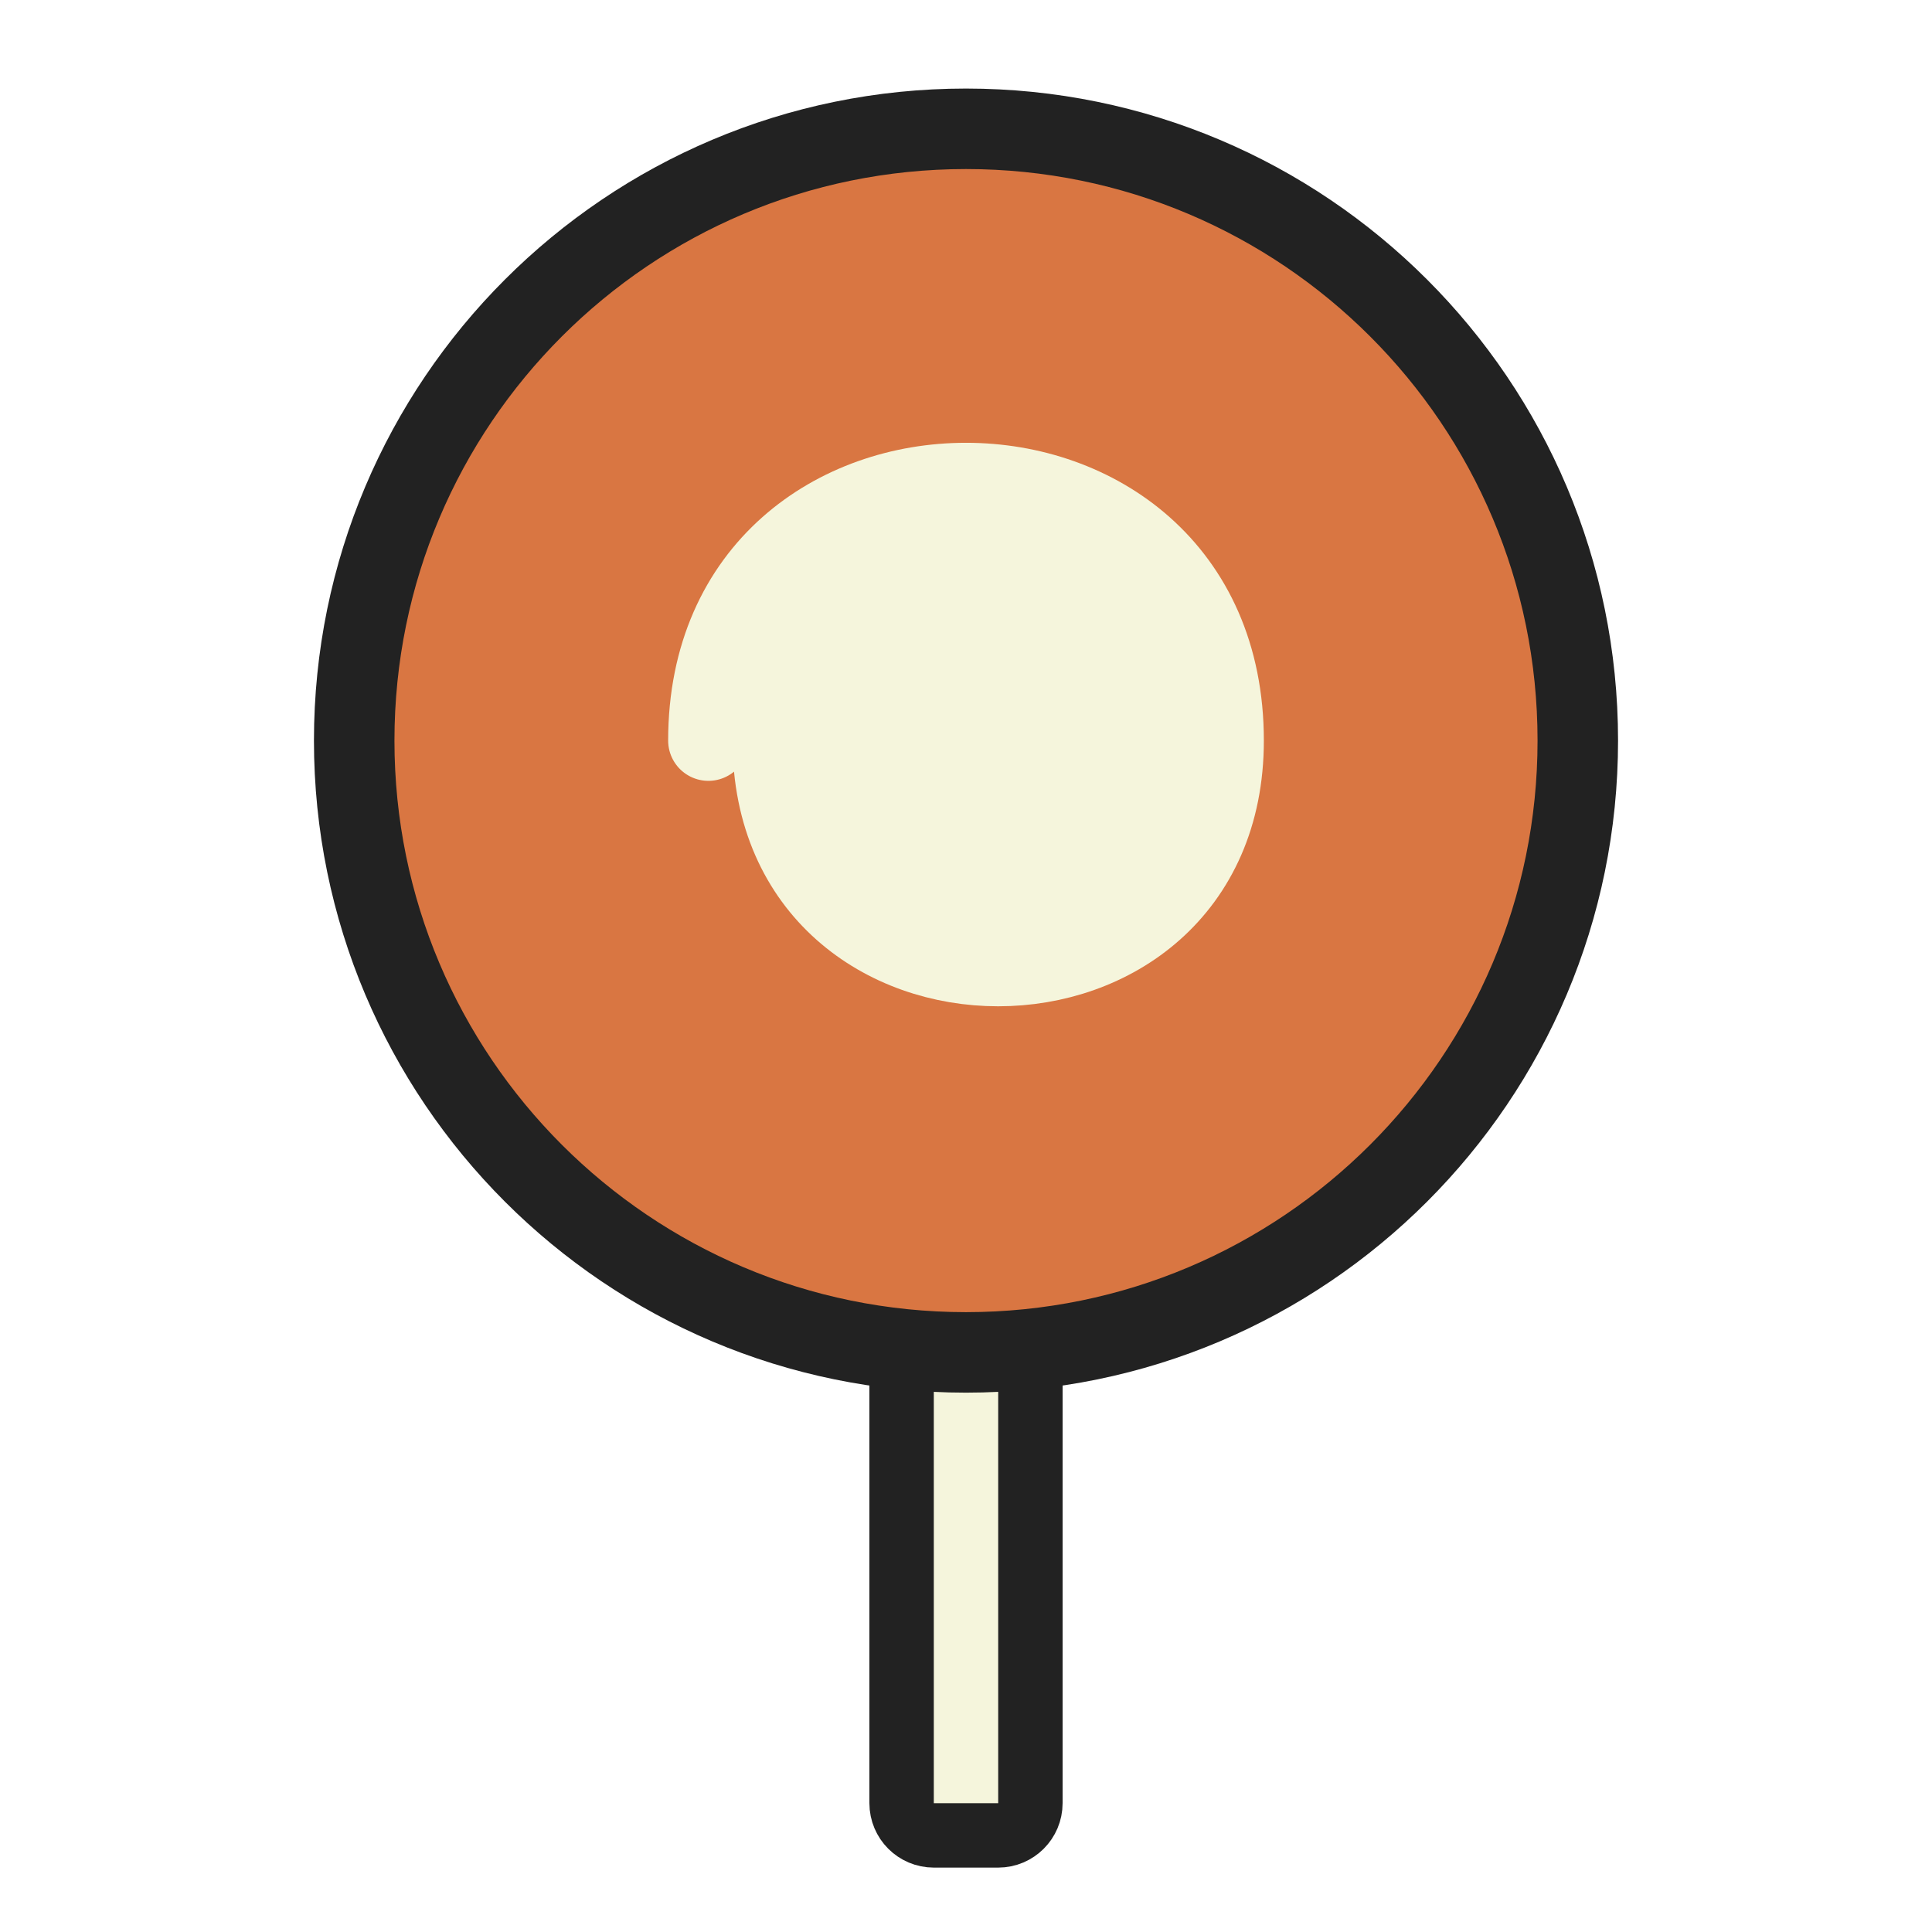
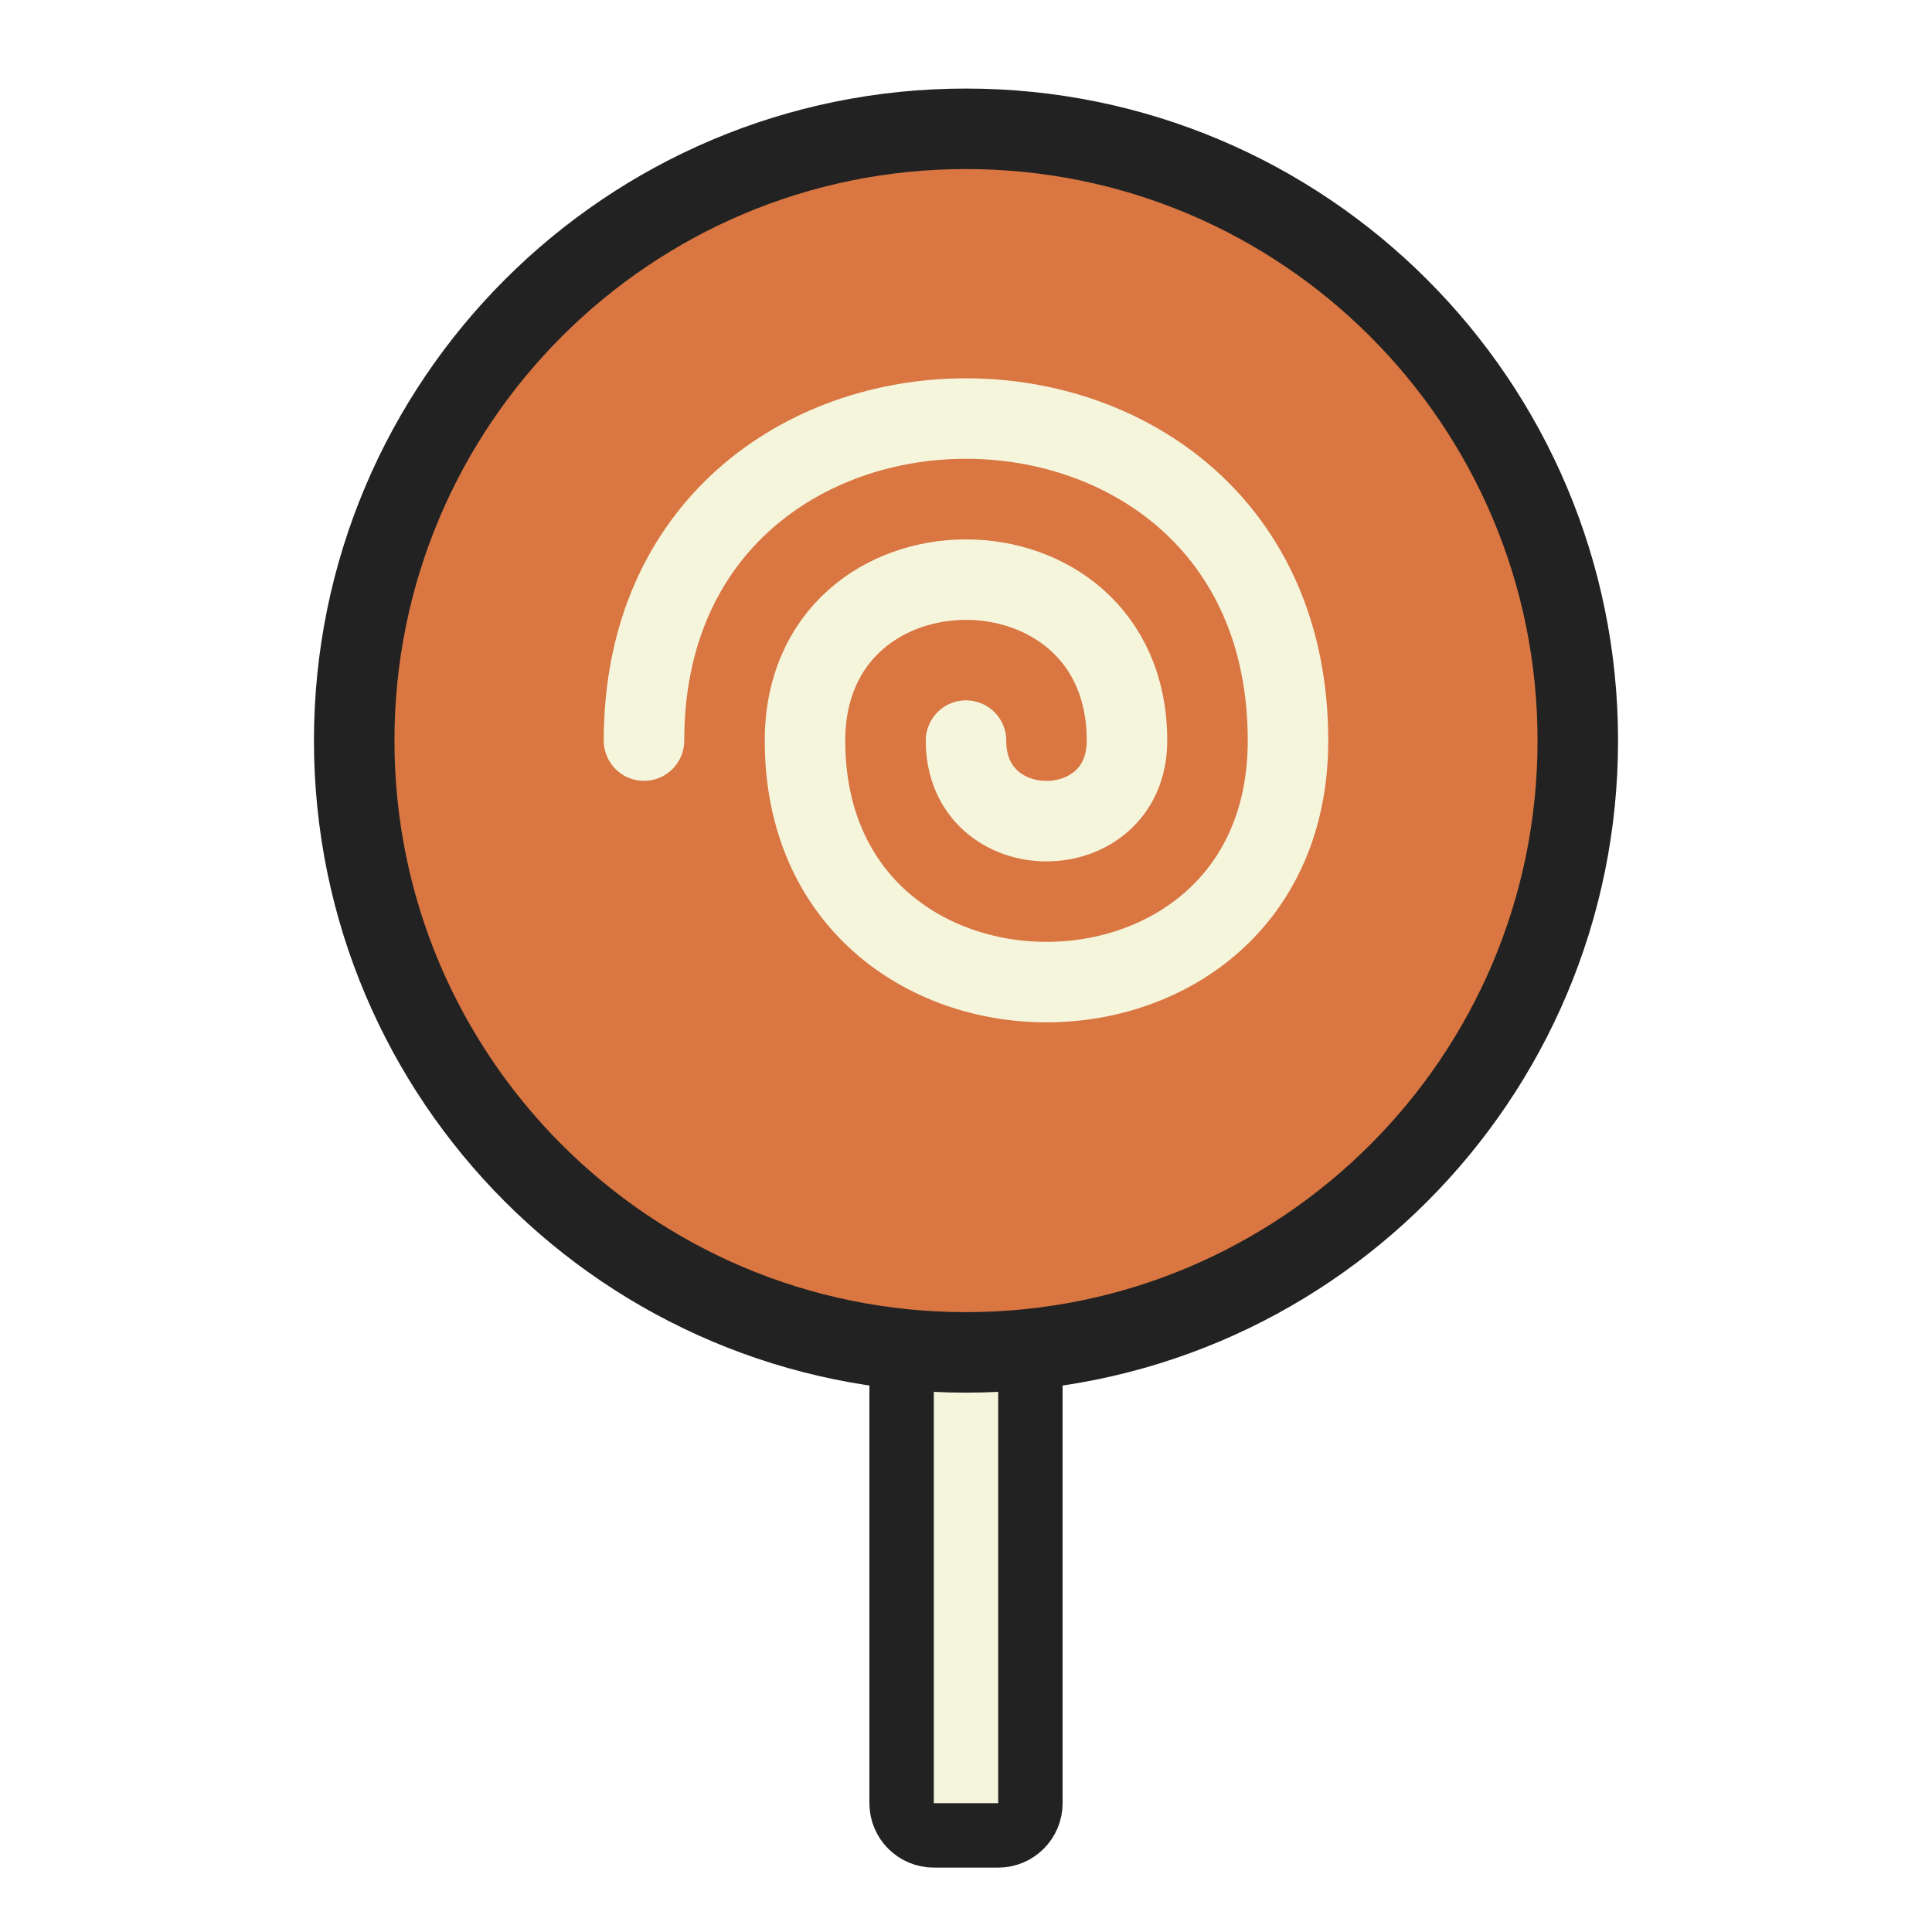
<svg xmlns="http://www.w3.org/2000/svg" viewBox="0 0 120 120" aria-hidden="true">
  <rect x="56" y="58" width="8" height="56" rx="2" fill="#F5F5DC" stroke="#222" stroke-width="4" stroke-linejoin="round" />
  <circle cx="60" cy="46" r="38" fill="#D97642" stroke="#222" stroke-width="5" />
-   <path d="M60 46 C60 48.67 64 48.67 64 46 C64 40.67 56 40.67 56 46 C56 54 68 54 68 46 C68 35.33 52 35.33 52 46 C52 59.33 72 59.33 72 46 C72 30 48 30 48 46 C48 64.67 76 64.67 76 46 C76 24.67 44 24.67 44 46" fill="none" stroke="#F5F5DC" stroke-width="5" stroke-linecap="round" stroke-linejoin="round" />
+   <path d="M60 46 C60 52.67 70 52.67 70 46 C70 32.67 50 32.67 50 46 C50 66 80 66 80 46 C80 19.33 40 19.33 40 46" fill="none" stroke="#F5F5DC" stroke-width="5" stroke-linecap="round" stroke-linejoin="round" />
</svg>
